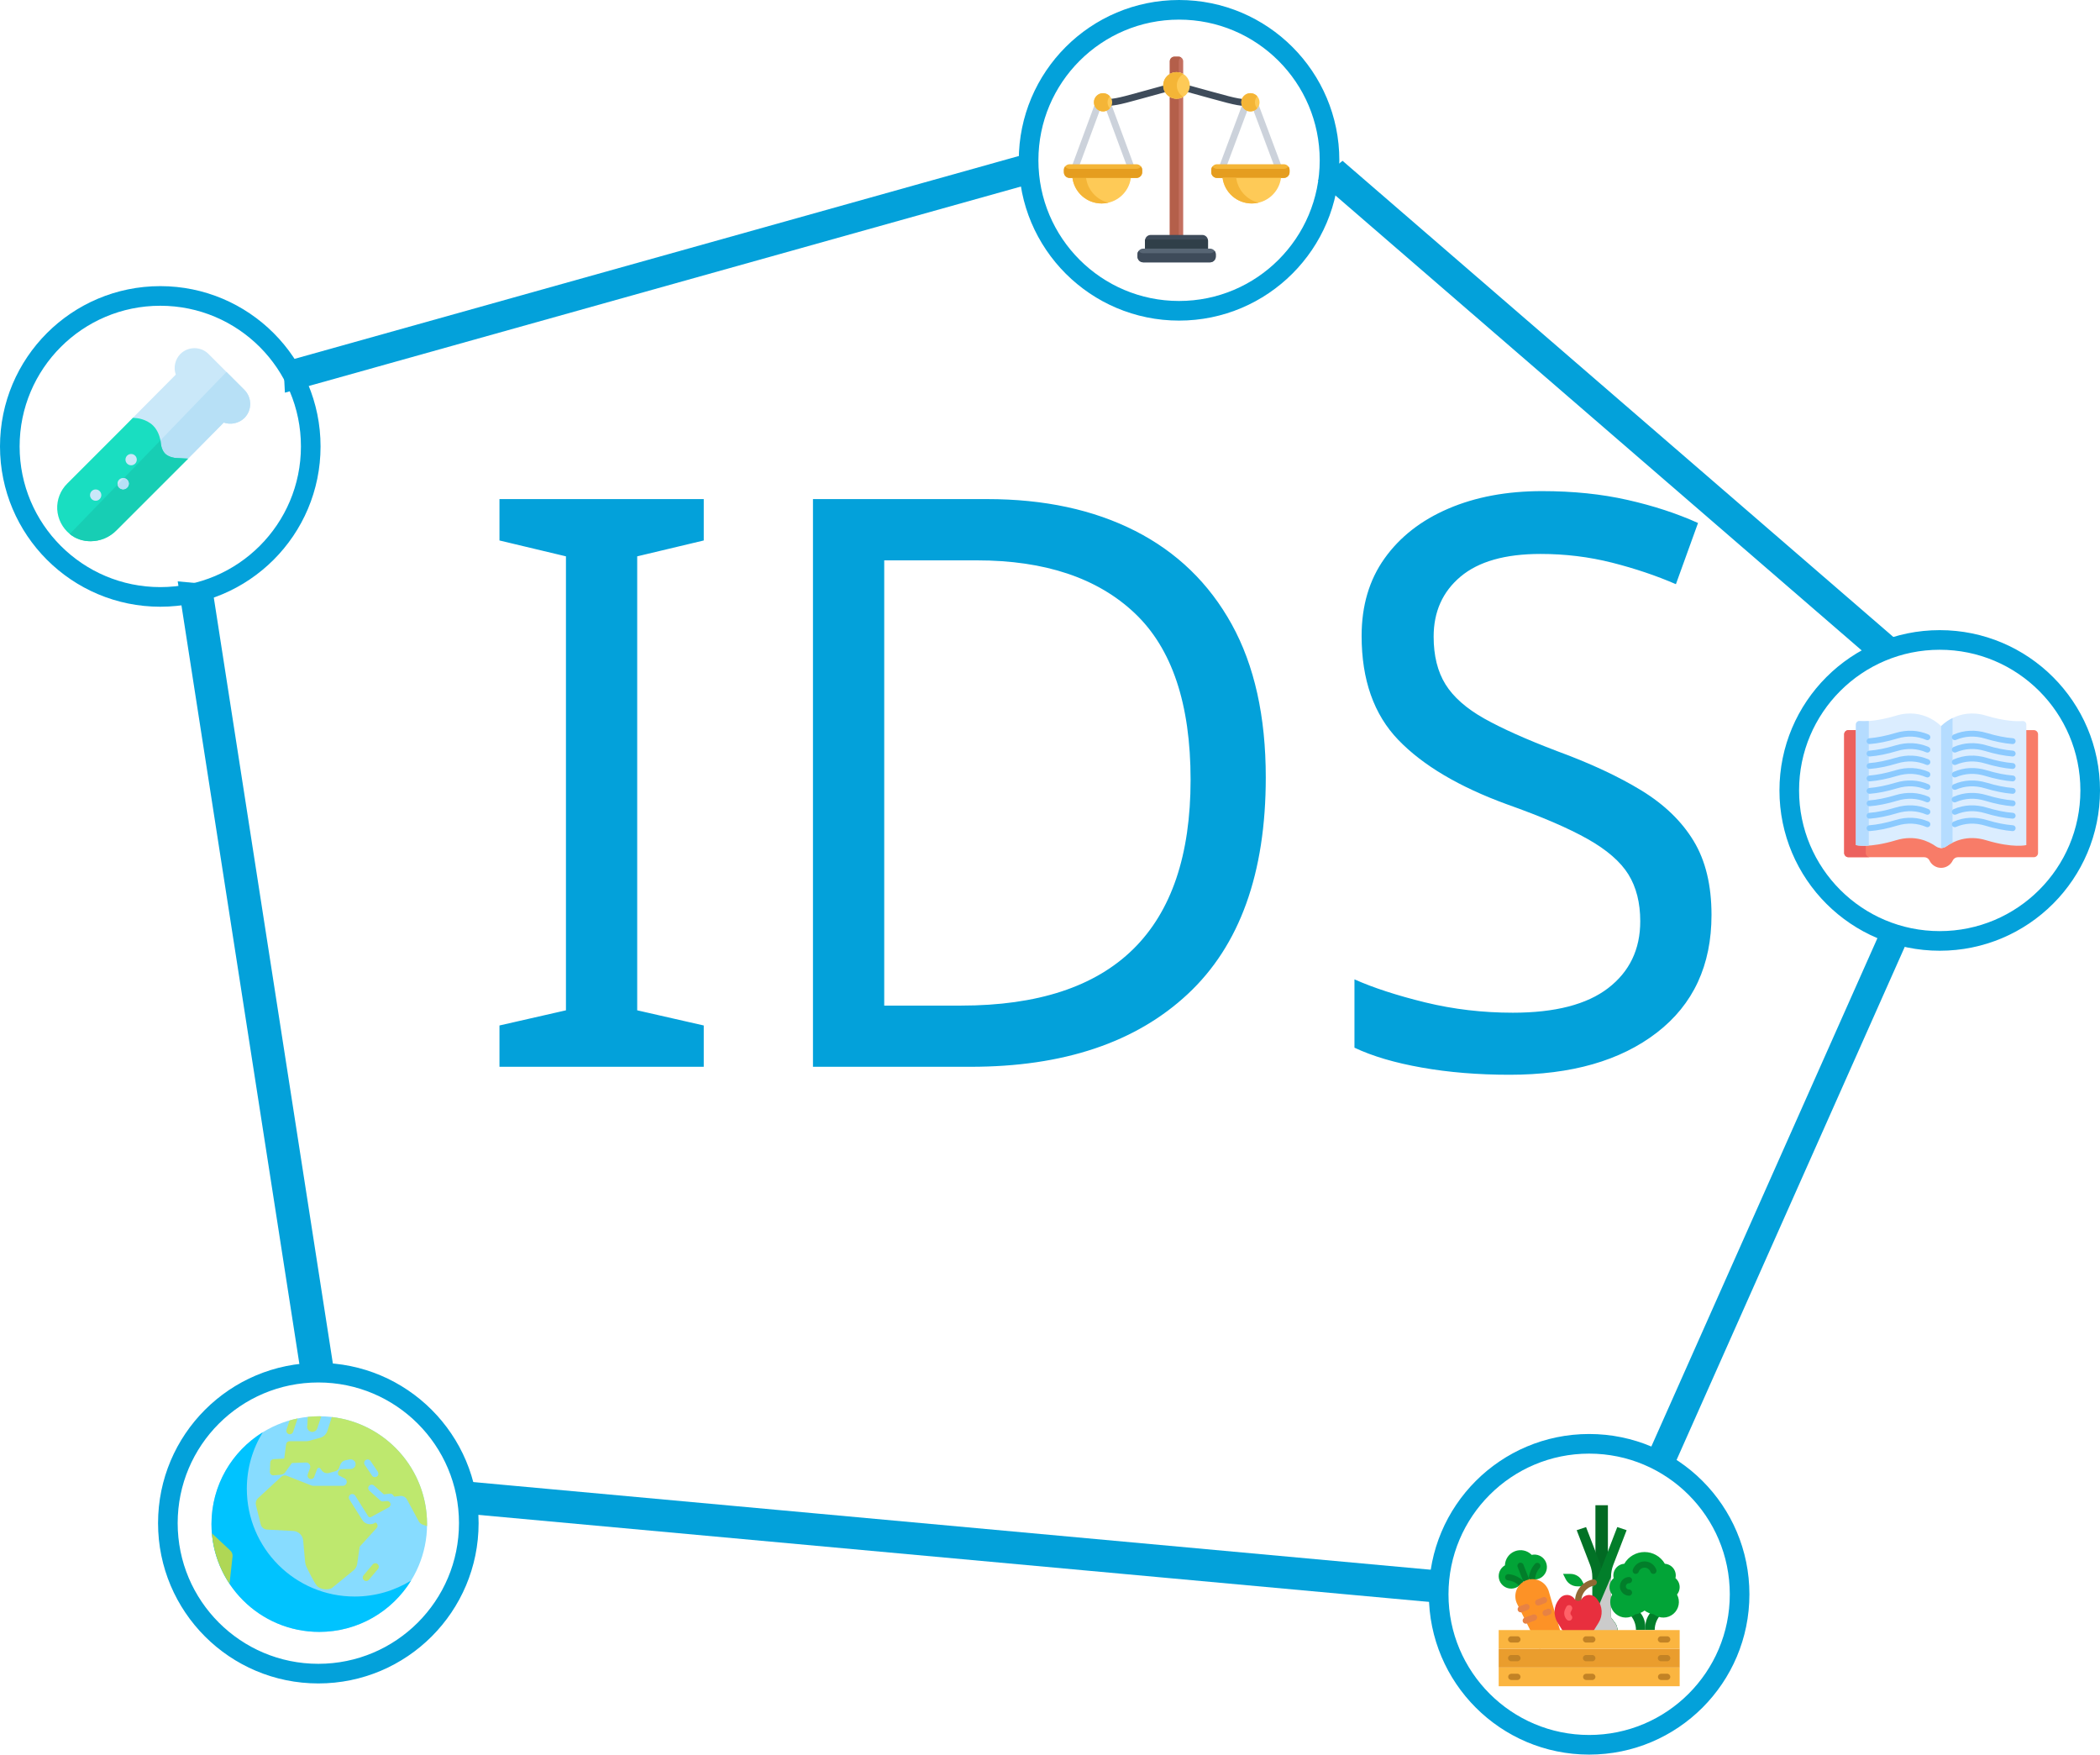
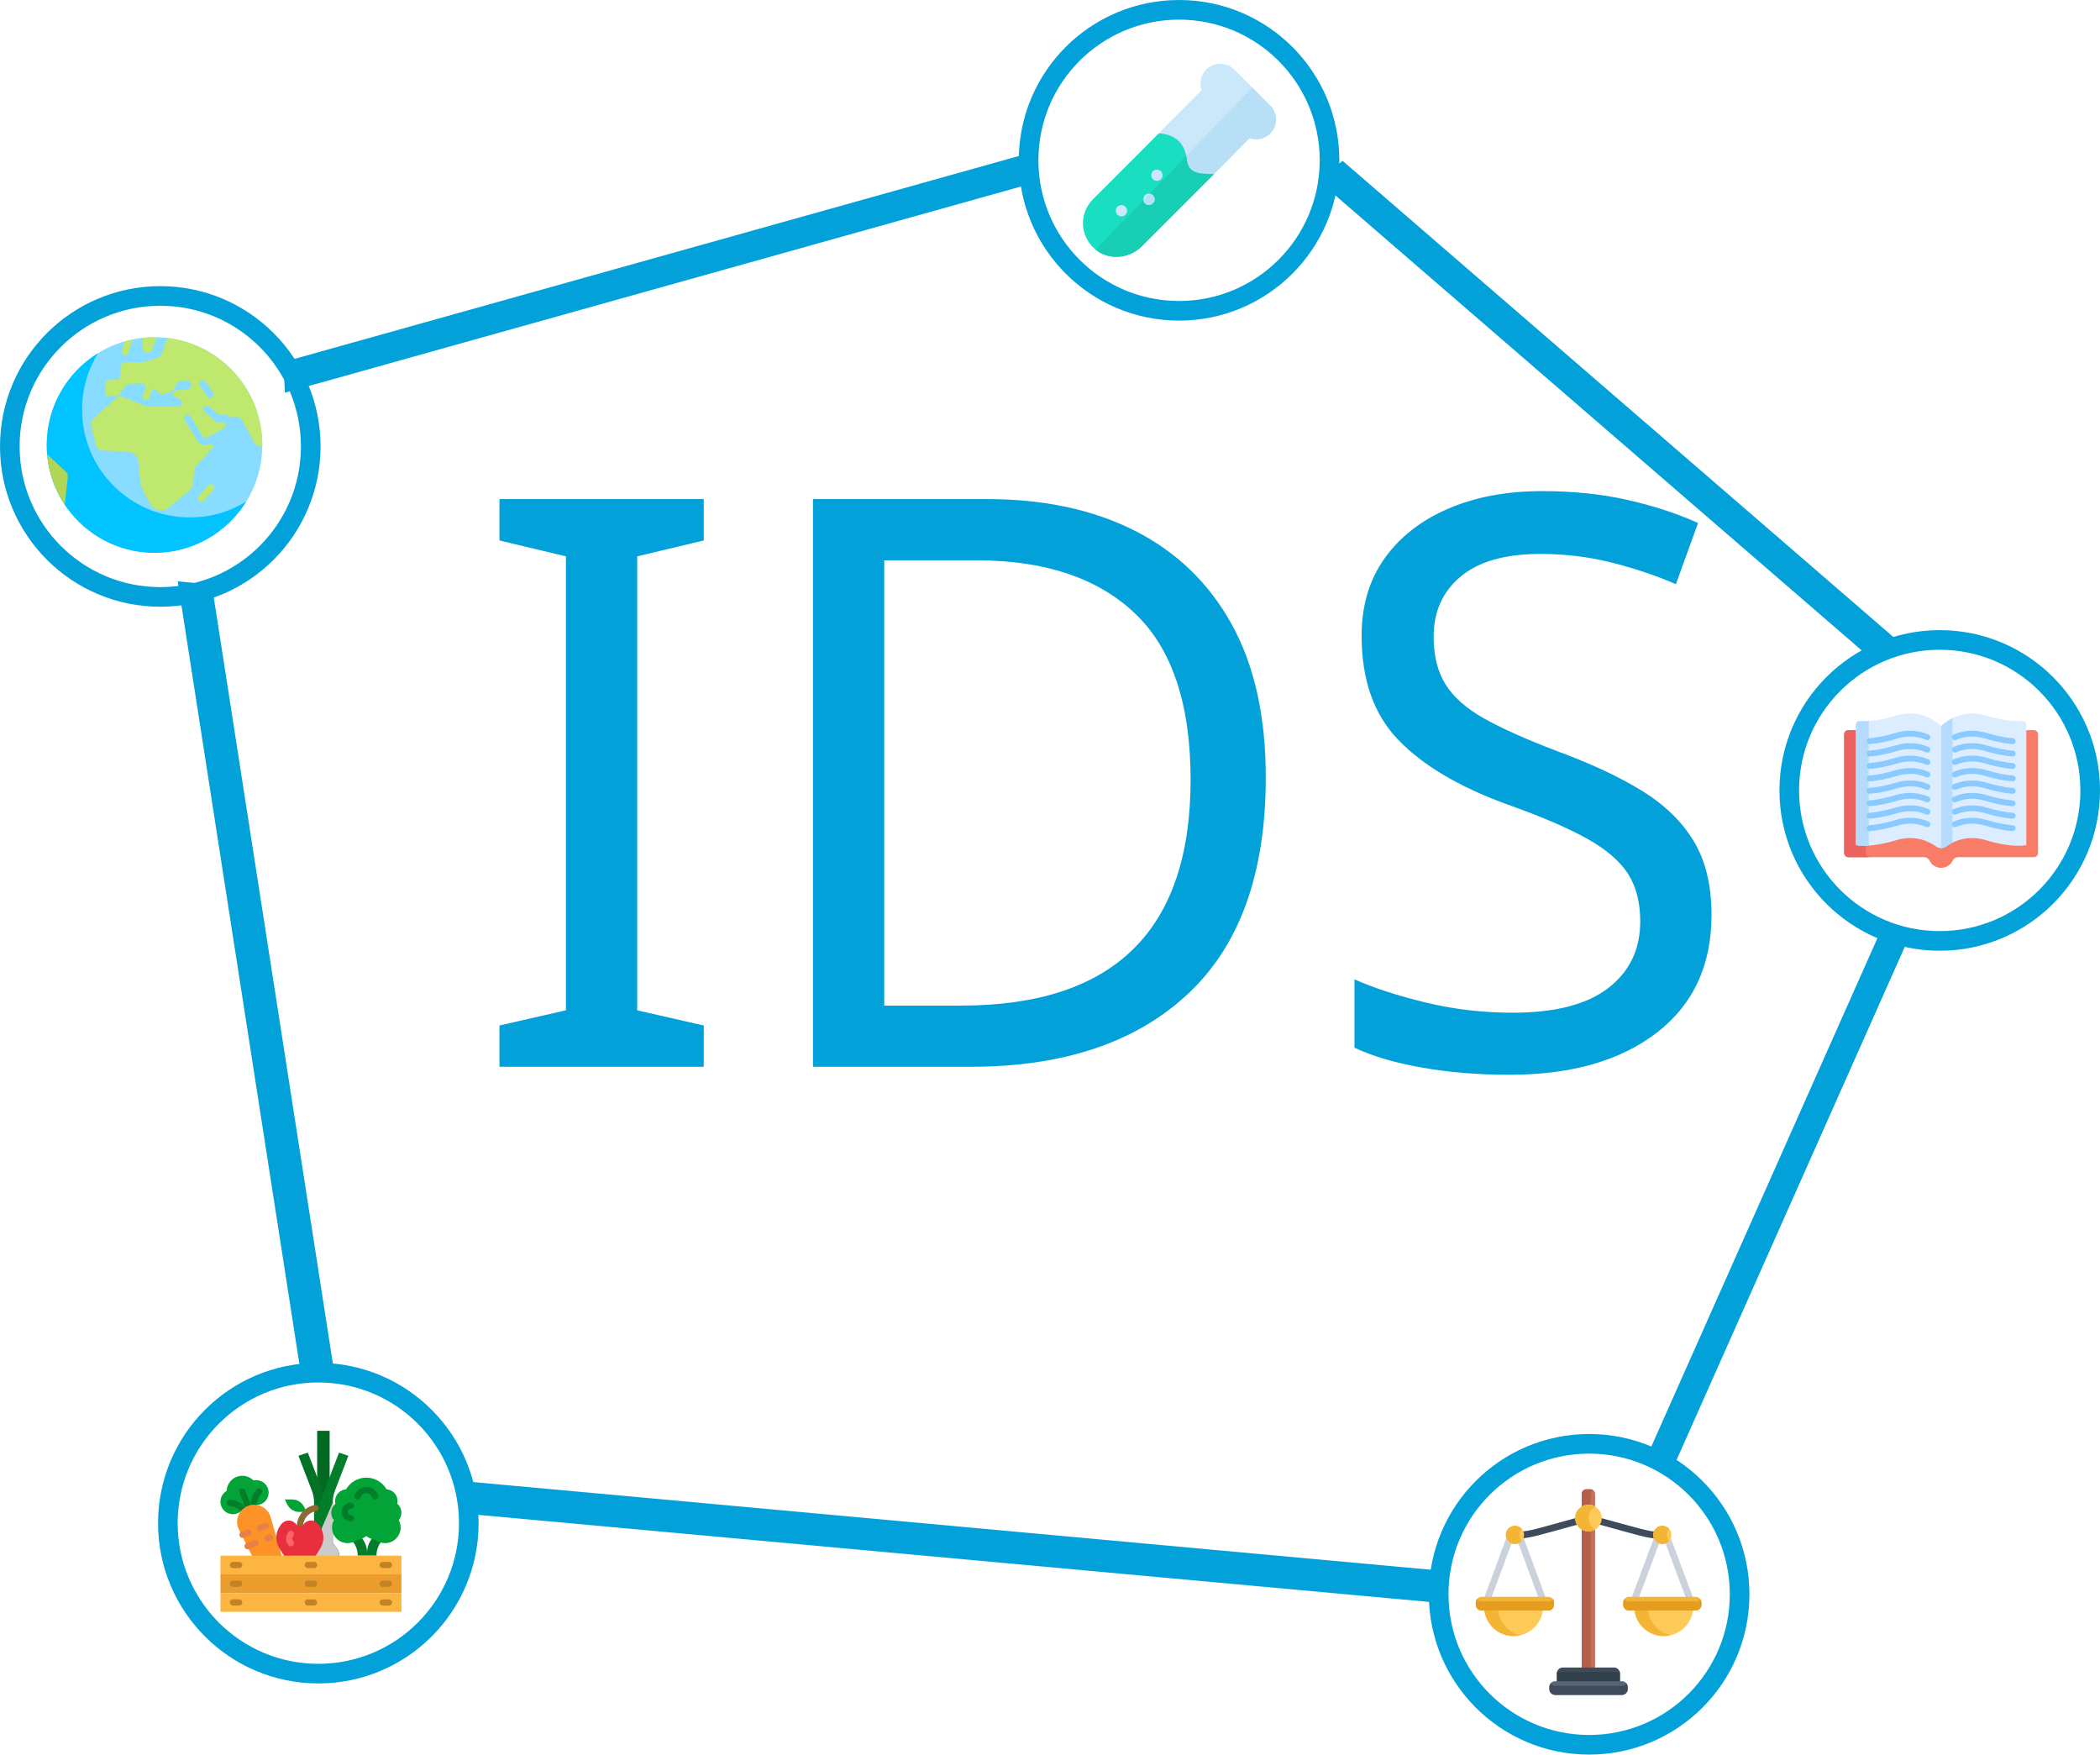
<svg xmlns="http://www.w3.org/2000/svg" width="466.43" height="389.659">
  <text style="line-height:1.25;-inkscape-font-specification:'TheSans B6 SemiBold, '" x="104.121" y="236.417" transform="scale(.99792 1.00209)" font-weight="400" font-size="176.202" font-family="TheSans B6 SemiBold" letter-spacing="0" word-spacing="0" fill="#03a1da" stroke-width="4.405">
    <tspan x="104.121" y="236.417" style="-inkscape-font-specification:'TheSans B6 SemiBold, '">IDS</tspan>
  </text>
-   <g transform="translate(236.3 10.36) scale(.0979)">
+   <g transform="translate(327.79 328.507) scale(.0979)">
    <path d="M151.977 297.818c-4.385 32.7-32.377 57.924-66.278 57.924s-61.892-25.224-66.278-57.924z" fill="#feca57" />
    <path d="M148.13 284.974L90.424 128.943a7.726 7.726 0 014.567-9.927 7.725 7.725 0 019.927 4.567l57.706 156.031a7.726 7.726 0 11-14.494 5.36zm-128.564 4.567a7.727 7.727 0 01-4.567-9.927l57.706-156.031a7.724 7.724 0 019.927-4.567 7.727 7.727 0 014.567 9.927L29.493 284.974a7.727 7.727 0 01-9.927 4.567zm334.35-.01a7.727 7.727 0 01-4.53-9.944l57.706-154.278a7.726 7.726 0 1114.474 5.414L363.86 285.001a7.728 7.728 0 01-9.944 4.53zm128.601-4.53l-57.706-154.278a7.727 7.727 0 1114.474-5.414l57.706 154.278a7.727 7.727 0 11-14.474 5.414z" fill="#ccd2db" />
    <path d="M101.321 134.48a7.728 7.728 0 01-.713-15.421c25.676-2.411 32.516-5.334 134.295-33.25a7.728 7.728 0 014.088 14.904c-102.314 28.063-109.932 31.197-136.938 33.733-.246.023-.49.034-.732.034zm311.253.54c-.242 0-.485-.011-.731-.034-28.034-2.633-35.536-5.772-142.381-35.077a7.728 7.728 0 014.088-14.904c106.996 29.346 113.421 32.123 139.738 34.594a7.727 7.727 0 01-.714 15.421z" fill="#3e4b5a" />
    <path d="M255.49 57.83a30.026 30.026 0 0115.163 4.091V33.249c0-5.782-4.687-10.47-10.47-10.47h-9.387c-5.782 0-10.47 4.688-10.47 10.47v28.672a30.015 30.015 0 0115.164-4.091zm15.163 372.385V114.078a30.016 30.016 0 01-15.163 4.091 30.026 30.026 0 01-15.163-4.091v316.137z" fill="#c46f5f" />
    <path d="M260.738 33.249c0-3.757 1.985-7.042 4.958-8.889a10.404 10.404 0 00-5.512-1.581h-9.387c-5.782 0-10.47 4.688-10.47 10.47v28.672a30.006 30.006 0 0115.163-4.091c1.792 0 3.542.173 5.248.473zm-5.248 84.921a30.016 30.016 0 01-15.163-4.091v316.137h20.411v-312.52a30.153 30.153 0 01-5.248.474z" fill="#b45f4a" />
    <path d="M347.374 266.77h151.63c7.148 0 12.997 5.848 12.997 12.997v5.055c0 7.148-5.849 12.997-12.997 12.997h-151.63c-7.148 0-12.997-5.848-12.997-12.997v-5.055c0-7.149 5.849-12.997 12.997-12.997z" fill="#f4b537" />
    <path d="M499.003 277.213H347.374c-4.235 0-8.002-2.062-10.379-5.222-1.635 2.174-2.618 4.862-2.618 7.775v5.055c0 7.148 5.848 12.997 12.997 12.997h151.629c7.148 0 12.997-5.848 12.997-12.997v-5.055c0-2.913-.983-5.602-2.618-7.775-2.377 3.16-6.143 5.222-10.379 5.222z" fill="#e59d1f" />
    <path d="M492.579 297.818c-4.385 32.7-32.377 57.924-66.278 57.924s-61.892-25.224-66.278-57.924z" fill="#feca57" />
    <path d="M50.329 297.818H19.421c4.386 32.7 32.377 57.924 66.278 57.924 5.32 0 10.493-.622 15.454-1.796-26.65-6.306-47.127-28.559-50.824-56.128zm340.602 0h-30.907c4.386 32.7 32.377 57.924 66.278 57.924 5.32 0 10.493-.622 15.454-1.796-26.651-6.306-47.127-28.559-50.825-56.128z" fill="#f4b537" />
    <circle r="20.712" cy="126.263" cx="88.812" fill="#feca57" />
    <circle r="20.712" cy="126.263" cx="423.189" fill="#feca57" />
    <path d="M313.976 427.125H197.005c-7.148 0-12.997 5.848-12.997 12.997v21.142h142.965v-21.142c0-7.149-5.849-12.997-12.997-12.997z" fill="#3e4b5a" />
    <path d="M184.264 437.568c-.167.827-.257 1.68-.257 2.553v21.142h142.965v-21.142c0-.874-.09-1.727-.257-2.553z" fill="#303f49" />
    <path d="M331.581 458.173h-151.63c-7.148 0-12.997 5.848-12.997 12.997v5.055c0 7.148 5.849 12.997 12.997 12.997h151.63c7.148 0 12.997-5.848 12.997-12.997v-5.055c0-7.149-5.849-12.997-12.997-12.997z" fill="#576574" />
    <path d="M331.581 468.616h-151.63c-4.235 0-8.002-2.062-10.378-5.222-1.635 2.174-2.618 4.862-2.618 7.775v5.055c0 7.148 5.849 12.997 12.997 12.997h151.63c7.148 0 12.997-5.848 12.997-12.997v-5.055c0-2.913-.983-5.602-2.618-7.775-2.378 3.16-6.145 5.222-10.38 5.222z" fill="#3e4b5a" />
    <circle r="30.17" cy="87.999" cx="255.49" fill="#feca57" />
    <path d="M99.007 126.263c0-5.287 1.998-10.096 5.258-13.756-3.794-4.258-9.302-6.956-15.454-6.956-11.439 0-20.712 9.273-20.712 20.712s9.273 20.712 20.712 20.712c6.152 0 11.66-2.697 15.454-6.956-3.26-3.66-5.258-8.469-5.258-13.756zm334.378 0c0-5.287 1.998-10.096 5.258-13.756-3.793-4.258-9.302-6.956-15.454-6.956-11.439 0-20.712 9.273-20.712 20.712s9.273 20.712 20.712 20.712c6.152 0 11.66-2.697 15.454-6.956-3.261-3.66-5.258-8.469-5.258-13.756zM256.228 87.999c0-11.013 5.904-20.644 14.716-25.912a30.02 30.02 0 00-15.454-4.258c-16.662 0-30.17 13.508-30.17 30.17 0 16.662 13.508 30.17 30.17 30.17a30.025 30.025 0 0015.454-4.258c-8.813-5.267-14.716-14.899-14.716-25.912zM12.997 266.77h151.63c7.148 0 12.997 5.848 12.997 12.997v5.055c0 7.148-5.849 12.997-12.997 12.997H12.997C5.848 297.818 0 291.969 0 284.821v-5.055c0-7.148 5.848-12.996 12.997-12.996z" fill="#f4b537" />
    <path d="M164.626 277.213H12.997c-4.235 0-8.002-2.062-10.379-5.222C.983 274.165 0 276.853 0 279.766v5.055c0 7.148 5.848 12.997 12.997 12.997h151.629c7.148 0 12.997-5.848 12.997-12.997v-5.055c0-2.913-.983-5.602-2.618-7.775-2.377 3.16-6.144 5.222-10.379 5.222z" fill="#e59d1f" />
  </g>
-   <g transform="translate(46.972 314.526) scale(.09352)">
+   <g transform="translate(10.377 74.883) scale(.09352)">
    <circle r="256" cy="256" cx="256" fill="#87dcff" />
    <path d="M285.809 1.783L275.24 34.711a24.774 24.774 0 01-17.038 16.321l-26.512 7.269a24.783 24.783 0 01-6.551.882h-39.672a8.257 8.257 0 00-8.185 7.166l-4.55 34.124-25.34 1.327a8.258 8.258 0 00-7.82 7.918l-.877 22.023c-.198 4.959 3.992 8.971 8.937 8.559l16.882-1.407a14.863 14.863 0 0010.842-6.149l15.613-21.776 33.393-1.193c7.142-.255 12.188 6.931 9.595 13.591-5.819 14.943-5.827 16.223-5.827 17.537a8.253 8.253 0 008.258 8.258 8.26 8.26 0 008.137-6.855c.564-1.903 3.086-8.501 6.388-16.877 1.379-3.498 6.13-4.013 8.202-.875l2.135 3.231a16.515 16.515 0 0018.196 6.81l14.746-4.092a13.364 13.364 0 008.933-8.165l2.828-7.504a16.516 16.516 0 0112.116-10.35l9.53-1.967c6.485-1.338 13.361 2.583 14.49 9.108 1.153 6.666-3.531 12.722-10.038 13.468l-22.979.617a8.776 8.776 0 00-8.538 8.565l-.052 2.2a4.598 4.598 0 002.507 4.205l13.214 6.742c5.03 2.566 6.669 8.962 3.494 13.632a9.38 9.38 0 01-7.758 4.106h-69.693a14.53 14.53 0 01-5.329-1.012l-58.482-23.038a12.116 12.116 0 00-12.665 2.375l-55.386 51.19a16.518 16.518 0 00-4.827 16.077l11.261 45.747a16.517 16.517 0 0015.151 12.545l62.398 3.355c12.277.66 22.212 10.224 23.34 22.466l4.733 51.387a32.258 32.258 0 003.036 11.033c5.258 10.969 17.517 35.902 24.332 44.521 8.774 11.097 30.391 11.537 37.677 4.903l50.734-41.515a24.777 24.777 0 007.837-14.745L352 309.677l40.287-44.398c3.924-4.326 2.162-10.959-2.832-13.102l-.722.484a21.853 21.853 0 01-10.226 3.613c-.645.056-1.29.089-1.935.089-7.468 0-14.395-3.79-18.419-10.194l-30.758-48.839a8.273 8.273 0 012.589-11.395c3.887-2.411 8.96-1.258 11.395 2.589l30.758 48.847c1.056 1.694 2.927 2.613 4.927 2.452a5.424 5.424 0 002.484-.879l41.575-22.784c4.333-2.375 5.481-8.081 2.402-11.946a7.967 7.967 0 00-7.139-2.951l-8.733 1.004a8.266 8.266 0 01-6.455-2.051l-26.15-23.392c-3.395-3.04-3.685-8.258-.645-11.661 3.032-3.403 8.25-3.685 11.661-.645l23.387 20.919 14.21-1.637c2.944-.363 5.863.927 7.613 3.331l2.734 3.742 13.85-1.662a16.516 16.516 0 0116.496 8.542l27.968 51.713a16.51 16.51 0 009.494 7.873l10.061 3.534c.03-1.626.123-3.238.123-4.871 0-131.297-98.86-239.443-226.191-254.219zM392.75 143.097a8.185 8.185 0 01-4.613 1.419 8.231 8.231 0 01-6.847-3.637l-17.202-25.46a8.245 8.245 0 012.218-11.46c3.766-2.565 8.919-1.556 11.46 2.218l17.202 25.46a8.246 8.246 0 01-2.218 11.46z" fill="#bee86e" />
    <path d="M339.957 428.043c-141.385 0-256-114.615-256-256 0-49.18 13.896-95.102 37.935-134.107C48.766 83.005 0 163.795 0 256c0 141.385 114.615 256 256 256 92.205 0 172.996-48.766 218.065-121.893-39.006 24.04-84.927 37.936-134.108 37.936z" fill="#00c3ff" />
    <path d="M367.476 391.226a8.258 8.258 0 01-6.314-13.572l21.677-25.806a8.259 8.259 0 1112.645 10.629l-21.677 25.806a8.244 8.244 0 01-6.331 2.943zM185.573 9.891l-7.347 21.892c-1.452 4.323.879 9.008 5.202 10.46a8.265 8.265 0 0010.46-5.202l10.696-31.87c-6.438 1.311-12.759 2.934-19.011 4.72z" fill="#bee86e" />
    <path d="M42.874 397.811l7.145-64.914a16.513 16.513 0 00-4.947-13.725L1.001 277.96c3.748 44.083 18.625 84.982 41.873 119.851z" fill="#afd755" />
    <path d="M256 0c-9.261 0-18.399.519-27.406 1.478l-.86 19.377c-2.161 6.492 1.339 13.508 7.831 15.669 1.298.435 2.621.637 3.919.637 5.185 0 10.024-3.282 11.75-8.468L260.758.12C259.169.091 257.596 0 256 0z" fill="#bee86e" />
  </g>
  <path d="M451.732 162.142h-1.927v25.274s-2.59.754-8.711-1.09c-4.127-1.244-7.214.257-8.787 1.366-.335.236-.733.627-1.142.627h-.052c-.409 0-.807-.39-1.141-.627-1.574-1.11-4.66-2.61-8.788-1.366-6.12 1.844-8.71 1.09-8.71 1.09v-25.274h-1.928a.937.937 0 00-.937.937v26.351c0 .518.42.937.937.937h16.837c.496 0 .958.278 1.17.727a2.859 2.859 0 005.172 0 1.29 1.29 0 011.17-.727h16.837c.517 0 .937-.42.937-.937v-26.35a.937.937 0 00-.937-.938z" fill="#f87c68" />
  <path d="M414.403 189.43v-1.864c-1.322.027-1.93-.15-1.93-.15v-25.274h-1.927a.937.937 0 00-.937.937v26.351c0 .518.42.937.937.937h4.794a.937.937 0 01-.937-.937z" fill="#ec625e" />
  <path d="M449.228 160.125c-1.249.1-3.914.064-8.134-1.208-6.12-1.844-9.955 2.348-9.955 2.348l-.668.877v25.246l.668.896v.035h.026c.41 0 .807-.13 1.141-.367 1.574-1.11 4.66-2.61 8.788-1.366 6.12 1.845 8.97 1.09 8.97 1.09v-26.777a.776.776 0 00-.836-.774z" fill="#dbedff" />
  <path d="M433.681 159.467c-1.635.806-2.542 1.798-2.542 1.798l-.668.877v25.246l.668.896v.035h.026c.41 0 .807-.13 1.141-.367a10.3 10.3 0 011.375-.815z" fill="#b5dcff" />
  <path d="M447.043 165.242c-.017 0-.034 0-.05-.002-1.822-.14-3.87-.55-6.087-1.218-2.256-.68-4.438-.577-6.488.303a.65.65 0 01-.513-1.194c2.338-1.005 4.82-1.123 7.376-.353 2.128.641 4.083 1.034 5.81 1.166a.65.65 0 01-.048 1.298zm0 2.762c-.017 0-.034 0-.05-.002-1.821-.14-3.869-.55-6.087-1.218-2.256-.68-4.438-.578-6.488.303a.65.65 0 01-.513-1.194c2.338-1.005 4.82-1.124 7.376-.353 2.128.641 4.083 1.034 5.81 1.166a.65.65 0 01-.048 1.298zm0 13.808c-.017 0-.034 0-.05-.002-1.822-.14-3.87-.55-6.087-1.218-2.256-.68-4.438-.577-6.488.303a.65.65 0 01-.513-1.194c2.338-1.004 4.82-1.123 7.376-.353 2.128.641 4.083 1.034 5.81 1.166a.65.65 0 01-.048 1.298zm0 2.762c-.017 0-.034 0-.05-.002-1.822-.14-3.87-.55-6.087-1.218-2.256-.68-4.438-.578-6.488.303a.65.65 0 01-.513-1.194c2.338-1.005 4.82-1.123 7.376-.353 2.128.641 4.083 1.034 5.81 1.166a.65.65 0 01-.048 1.298zm0-13.809c-.017 0-.034 0-.05-.002-1.822-.14-3.87-.55-6.087-1.217-2.256-.68-4.438-.578-6.488.303a.65.65 0 01-.513-1.194c2.338-1.005 4.82-1.124 7.376-.354 2.128.642 4.083 1.034 5.81 1.167a.65.65 0 01-.048 1.297zm0 5.524c-.017 0-.034 0-.05-.002-1.821-.14-3.869-.55-6.087-1.218-2.256-.68-4.438-.578-6.488.303a.65.65 0 01-.513-1.194c2.338-1.005 4.82-1.124 7.376-.353 2.129.641 4.083 1.034 5.81 1.166a.65.65 0 01-.048 1.298zm0-2.762c-.017 0-.034 0-.05-.002-1.822-.14-3.87-.55-6.087-1.218-2.256-.68-4.438-.578-6.488.303a.65.65 0 01-.513-1.194c2.338-1.004 4.82-1.123 7.376-.353 2.128.641 4.083 1.034 5.81 1.166a.65.65 0 01-.048 1.298zm0 5.523l-.05-.001c-1.822-.14-3.87-.55-6.087-1.218-2.256-.68-4.438-.578-6.488.303a.65.65 0 11-.513-1.194c2.338-1.005 4.82-1.124 7.376-.354 2.128.642 4.083 1.034 5.81 1.167a.65.65 0 01-.048 1.297z" fill="#8bcaff" />
  <path d="M413.05 160.125c1.249.1 3.915.064 8.134-1.208 6.12-1.844 9.955 2.348 9.955 2.348v27.054h-.026c-.409 0-.807-.13-1.141-.367-1.574-1.11-4.66-2.61-8.788-1.366-6.12 1.844-8.97 1.09-8.97 1.09v-26.777c0-.453.385-.81.837-.774z" fill="#dbedff" />
  <path d="M415.073 160.121c-.88.06-1.552.042-2.022.004a.776.776 0 00-.838.774v26.777s.929.245 2.86.114z" fill="#b5dcff" />
  <path d="M415.235 165.242a.65.65 0 01-.049-1.298c1.728-.132 3.683-.525 5.811-1.166 2.557-.77 5.038-.652 7.376.353a.65.65 0 01-.513 1.194c-2.05-.88-4.232-.982-6.488-.303-2.218.669-4.265 1.078-6.086 1.218a.596.596 0 01-.05.002zm0 2.762a.65.65 0 01-.048-1.298c1.727-.132 3.682-.525 5.81-1.166 2.557-.77 5.038-.652 7.376.353a.65.65 0 01-.513 1.194c-2.05-.881-4.232-.983-6.488-.303-2.218.668-4.266 1.078-6.086 1.218a.598.598 0 01-.05.002zm0 13.808a.65.65 0 01-.049-1.298c1.728-.132 3.683-.525 5.81-1.166 2.557-.77 5.039-.652 7.377.353a.65.65 0 01-.513 1.194c-2.05-.88-4.232-.983-6.488-.303-2.218.669-4.265 1.078-6.086 1.218a.593.593 0 01-.05.002zm0 2.762a.65.65 0 01-.049-1.298c1.728-.133 3.683-.525 5.811-1.166 2.557-.77 5.038-.652 7.376.353a.65.65 0 01-.513 1.194c-2.05-.88-4.232-.983-6.488-.303-2.218.668-4.265 1.078-6.086 1.218a.634.634 0 01-.05.002zm0-13.809a.65.65 0 01-.049-1.297c1.728-.133 3.683-.525 5.81-1.167 2.557-.77 5.039-.651 7.377.354a.65.65 0 01-.513 1.194c-2.05-.881-4.232-.983-6.488-.304-2.218.669-4.265 1.079-6.086 1.218a.593.593 0 01-.05.002zm0 5.524a.65.65 0 01-.048-1.298c1.727-.132 3.682-.525 5.81-1.166 2.557-.77 5.038-.652 7.376.353a.65.65 0 01-.513 1.194c-2.05-.881-4.232-.983-6.488-.303-2.218.668-4.266 1.078-6.086 1.218a.635.635 0 01-.05.002zm0-2.762a.65.65 0 01-.049-1.298c1.728-.132 3.683-.525 5.811-1.166 2.556-.77 5.038-.652 7.376.353a.65.65 0 01-.513 1.194c-2.05-.88-4.232-.982-6.488-.303-2.217.669-4.265 1.078-6.086 1.218a.6.6 0 01-.05.002zm0 5.523a.65.65 0 01-.048-1.297c1.727-.133 3.682-.525 5.81-1.167 2.556-.77 5.038-.651 7.376.354a.65.65 0 01-.513 1.194c-2.05-.881-4.232-.983-6.488-.303-2.218.668-4.265 1.078-6.086 1.217a.635.635 0 01-.05.002z" fill="#8bcaff" />
-   <path d="M54.29 92.82c-1.18 1.18-3.039 1.582-4.596 1.03l-7.922 8.005-6.883.653c-.754-.754-1.18-1.683-1.407-2.437v-.05c-.477-1.557-.075-2.562-1.256-3.718l-2.713-3.517 9.53-9.588a4.462 4.462 0 011.03-4.597c1.733-1.708 4.521-1.708 6.23 0l3.993 3.994 3.995 3.995c1.708 1.733 1.708 4.521 0 6.23z" fill="#cae8f9" />
-   <path d="M54.29 92.82c-1.18 1.18-3.039 1.582-4.596 1.03l-7.922 8.005-6.883.653c-.754-.754-1.18-1.683-1.407-2.437v-.05l16.814-17.426 3.995 3.995c1.708 1.733 1.708 4.521 0 6.23z" fill="#b7e0f6" />
-   <path d="M41.772 101.855L25.82 117.807a8.051 8.051 0 01-5.702 2.386c-1.683 0-3.316-.527-4.623-1.607a7.647 7.647 0 01-2.788-5.477 7.548 7.548 0 012.21-5.702l12.235-12.234 2.36-2.387.579.05c.226 0 2.386.176 3.918 1.684 1.08 1.08 1.458 2.461 1.633 3.265.05.352.076.578.076.654 0 .025.1 1.431.954 2.31.855.83 2.286.955 2.286.955z" fill="#19dec1" />
-   <path d="M41.772 101.855L25.82 117.807a8.051 8.051 0 01-5.702 2.386c-1.683 0-3.316-.527-4.623-1.607l20.147-20.8c.05.351.076.577.076.653 0 .025.1 1.431.954 2.31.855.83 2.286.955 2.286.955z" fill="#17ceb4" />
-   <g fill="#cae8f9" transform="translate(12.699 77.32) scale(.08374)">
+   <path d="M282.129 29.662c-1.18 1.181-3.04 1.583-4.597 1.03l-7.922 8.006-6.883.653c-.754-.754-1.18-1.683-1.407-2.437v-.05c-.477-1.558-.075-2.562-1.256-3.718l-2.713-3.517 9.53-9.588a4.462 4.462 0 011.03-4.597c1.733-1.708 4.521-1.708 6.23 0l3.994 3.994 3.994 3.995c1.708 1.733 1.708 4.521 0 6.23z" fill="#cae8f9" />
+   <path d="M282.129 29.662c-1.18 1.181-3.04 1.583-4.597 1.03l-7.922 8.006-6.883.653c-.754-.754-1.18-1.683-1.407-2.437v-.05l16.815-17.426 3.994 3.995c1.708 1.733 1.708 4.521 0 6.23z" fill="#b7e0f6" />
+   <path d="M269.61 38.698L253.658 54.65a8.051 8.051 0 01-5.702 2.386c-1.683 0-3.316-.527-4.622-1.608a7.647 7.647 0 01-2.789-5.476 7.548 7.548 0 012.21-5.703l12.235-12.233 2.361-2.387.578.05c.226 0 2.386.176 3.919 1.683 1.08 1.08 1.457 2.462 1.633 3.266.05.352.075.578.075.653 0 .025.1 1.432.954 2.311.855.83 2.287.955 2.287.955z" fill="#19dec1" />
+   <path d="M269.61 38.698L253.658 54.65a8.051 8.051 0 01-5.702 2.386c-1.683 0-3.316-.527-4.622-1.608l20.147-20.8c.05.352.075.578.075.653 0 .026.1 1.432.954 2.311.855.83 2.287.955 2.287.955z" fill="#17ceb4" />
+   <g fill="#cae8f9" transform="translate(240.537 14.163) scale(.08374)">
    <circle r="15" cy="295.62" cx="196.17" />
    <circle r="15" cy="389.69" cx="102.1" />
    <path d="M185.5 369.8c-5.7 6-15.3 6-21.301 0-2.098-2.1-3.6-5.099-3.6-8.099-1.199-4.501.3-9.6 3.6-12.9 3.602-3.602 8.101-4.801 12.601-4.2 3.3.3 6.299 1.8 8.699 4.2 6.001 5.699 6.001 15.299.001 20.999z" />
  </g>
-   <path d="M28.232 108.286c-.478.502-1.281.502-1.784 0a.996.996 0 01-.301-.678l1.356-1.432c.277.025.528.15.729.352a1.214 1.214 0 010 1.758z" fill="#b7e0f6" />
+   <path d="M256.07 45.129c-.477.502-1.281.502-1.784 0a.996.996 0 01-.301-.678l1.356-1.432c.277.025.528.15.729.351a1.214 1.214 0 010 1.759z" fill="#b7e0f6" />
  <circle cx="70.704" cy="338.258" r="33.42" fill="none" stroke="#03a1da" stroke-width="4.358" />
  <circle cx="430.832" cy="175.539" r="33.42" fill="none" stroke="#03a1da" stroke-width="4.358" />
  <circle cx="35.599" cy="99.143" r="33.42" fill="none" stroke="#03a1da" stroke-width="4.358" />
  <circle cx="261.881" cy="35.599" r="33.42" fill="none" stroke="#03a1da" stroke-width="4.358" />
  <path transform="matrix(.99565 .09315 .15363 .98813 0 0)" fill="#03a1da" stroke="#03a1da" stroke-width="1.645" d="M20.596 129.618h5.95v176.169h-5.95z" />
  <path transform="matrix(-.00964 -.99995 .99584 .09116 0 0)" fill="#03a1da" stroke="#03a1da" stroke-width="1.744" d="M-326.13 100.618h5.445v216.235h-5.445z" />
  <circle cx="352.964" cy="354.06" r="33.42" fill="none" stroke="#03a1da" stroke-width="4.358" />
-   <path d="M340.205 345.305a3.467 3.467 0 00-5.945 2.32 2.772 2.772 0 103.914 3.538 3.47 3.47 0 001.548-.605 2.772 2.772 0 10.483-5.253z" fill="#02a437" />
-   <path d="M338.985 351.648a.693.693 0 01-.646-.441l-1.26-3.229a.693.693 0 011.292-.504l1.26 3.229a.693.693 0 01-.646.945z" fill="#027e2a" />
-   <path d="M340.277 351.144a.73.73 0 01-.064-.003.693.693 0 01-.627-.754 5.375 5.375 0 011.357-3.094.693.693 0 111.028.93 3.981 3.981 0 00-1.005 2.29.693.693 0 01-.69.63zm-2.584 1.008a.69.69 0 01-.464-.18 3.98 3.98 0 00-2.292-1.004.693.693 0 11.127-1.38 5.377 5.377 0 013.094 1.356.693.693 0 01-.465 1.208z" fill="#027e2a" />
-   <path d="M347.11 364.15l-5.165 2.016-4.978-9.979a3.798 3.798 0 012.018-5.232 3.797 3.797 0 015.028 2.483z" fill="#fd9226" />
-   <path d="M354.358 334.28h2.772v19.405h-2.772z" fill="#026a23" />
-   <path d="M355.667 348.309a5.979 5.979 0 00-.327-1.22l-3.06-7.958-2.08.693 2.969 7.719a7.445 7.445 0 01.496 2.674v2.46z" fill="#027226" />
-   <path d="M358.717 360.42a2.635 2.635 0 010 3.163l-.01.013a2.945 2.945 0 01-2.356 1.178h-1.213a2.945 2.945 0 01-2.356-1.178l-.01-.013a2.635 2.635 0 010-3.162l.893-1.191v-6.553l2.002-4.368.077-.168 3.466-9.01 2.079.693-2.97 7.719a7.445 7.445 0 00-.495 2.674v9.013z" fill="#027e2a" />
-   <path d="M358.717 363.583l-.01.013a2.934 2.934 0 01-1.116.904l-4.143-.26a2.918 2.918 0 01-.666-.644l-.01-.013a2.635 2.635 0 010-3.162l.061-.082.832-.416 4.159-9.706v9.013l.893 1.19a2.635 2.635 0 010 3.163z" fill="#027e2a" />
-   <path d="M337.772 358.073a.693.693 0 01-.252-1.34l1.292-.503a.693.693 0 01.504 1.291l-1.291.504a.693.693 0 01-.253.048zm3.874-1.513a.693.693 0 01-.252-1.338l1.291-.504a.693.693 0 11.504 1.291l-1.29.504a.693.693 0 01-.253.048zm-2.759 4.032a.693.693 0 01-.252-1.339l1.83-.693a.693.693 0 01.504 1.292l-1.83.693a.693.693 0 01-.252.047zm4.413-1.7a.693.693 0 01-.252-1.34l.645-.251a.693.693 0 01.504 1.291l-.645.252a.693.693 0 01-.252.048z" fill="#e78244" />
-   <path d="M347.168 349.527h1.645a2.945 2.945 0 012.634 1.629l.572 1.143h-1.645a2.945 2.945 0 01-2.634-1.628z" fill="#02a437" />
-   <path d="M350.515 356.284a.693.693 0 01-.693-.693 4.933 4.933 0 013.955-4.824l.067-.014a.693.693 0 01.272 1.36l-.068.013a3.543 3.543 0 00-2.84 3.465.693.693 0 01-.693.693z" fill="#8f6934" />
-   <path d="M358.717 363.583l-.01.013a2.934 2.934 0 01-1.116.904l-4.143-.26a2.918 2.918 0 01-.666-.644l-.01-.013a2.635 2.635 0 010-3.162l.061-.082.832-.416 4.159-9.706v9.013l.893 1.19a2.635 2.635 0 010 3.163z" fill="#cbcbcb" />
-   <path d="M348.033 354.205a2.047 2.047 0 011.703.911.936.936 0 001.557 0 2.047 2.047 0 011.703-.911 2.047 2.047 0 011.598.768l.163.204a4.505 4.505 0 01.303 5.201l-1.353 2.164a1.431 1.431 0 01-1.213.673 1.431 1.431 0 01-1.012-.42 1.367 1.367 0 00-1.934 0 1.432 1.432 0 01-1.012.42 1.431 1.431 0 01-1.214-.673l-1.352-2.164a4.505 4.505 0 01.302-5.201l.163-.204a2.047 2.047 0 011.598-.768z" fill="#e82f3e" />
-   <path d="M348.52 359.923a.691.691 0 01-.49-.203 2.05 2.05 0 01-.386-2.37l.255-.51a.693.693 0 011.24.62l-.255.51a.666.666 0 00.125.77.693.693 0 01-.49 1.183z" fill="#ff6268" />
-   <path d="M332.873 366.16h40.198v4.159h-40.198z" fill="#ea9d2d" />
-   <path d="M337.032 368.933h-1.386a.693.693 0 010-1.387h1.386a.693.693 0 010 1.387zm33.267 0h-1.387a.693.693 0 010-1.387h1.387a.693.693 0 010 1.387z" fill="#c38325" />
-   <path d="M332.873 370.319h40.198v4.158h-40.198z" fill="#fbb540" />
-   <path d="M337.032 373.09h-1.386a.693.693 0 010-1.385h1.386a.693.693 0 010 1.386zm16.633-4.157h-1.386a.693.693 0 010-1.387h1.386a.693.693 0 010 1.387zm0 4.157h-1.386a.693.693 0 010-1.385h1.386a.693.693 0 010 1.386zm16.634 0h-1.387a.693.693 0 010-1.385h1.387a.693.693 0 010 1.386z" fill="#c38325" />
-   <path d="M361.289 357.844l.609.609a5.02 5.02 0 011.47 3.549h2.08v-.693a5.02 5.02 0 00-1.471-3.55l-.609-.608z" fill="#027e2a" />
-   <path d="M369.606 357.844l-.61.609a5.02 5.02 0 00-1.47 3.549h-2.079v-.693a5.02 5.02 0 011.47-3.55l.61-.608z" fill="#027e2a" />
-   <path d="M373.07 352.472a2.594 2.594 0 00-.936-1.998 2.598 2.598 0 00-2.355-3.193 5.197 5.197 0 00-9.01 0 2.598 2.598 0 00-2.355 3.193 2.598 2.598 0 00-.349 3.644 3.465 3.465 0 005.177 4.381 4.309 4.309 0 002.032-.829 4.309 4.309 0 002.032.83 3.465 3.465 0 005.176-4.382 2.587 2.587 0 00.589-1.646z" fill="#02a437" />
-   <path d="M367.235 349.527a.693.693 0 01-.654-.462 1.387 1.387 0 00-2.614 0 .693.693 0 01-1.307-.462 2.773 2.773 0 015.228 0 .693.693 0 01-.653.924zm-5.426 4.851a2.08 2.08 0 010-4.158.693.693 0 010 1.386.693.693 0 000 1.386.693.693 0 010 1.386z" fill="#027e2a" />
-   <path d="M332.873 362.002h40.198v4.158h-40.198z" fill="#fbb540" />
-   <path d="M337.032 364.774h-1.386a.693.693 0 010-1.386h1.386a.693.693 0 010 1.386zm33.267 0h-1.387a.693.693 0 010-1.386h1.387a.693.693 0 010 1.386zm-16.634 0h-1.386a.693.693 0 010-1.386h1.386a.693.693 0 010 1.386z" fill="#c38325" />
+   <path d="M56.292 328.777a3.467 3.467 0 00-5.944 2.32 2.772 2.772 0 103.914 3.538 3.47 3.47 0 001.548-.604 2.772 2.772 0 10.482-5.254z" fill="#02a437" />
+   <path d="M55.073 335.12a.693.693 0 01-.646-.44l-1.26-3.229a.693.693 0 011.291-.504l1.26 3.228a.693.693 0 01-.645.946z" fill="#027e2a" />
+   <path d="M56.364 334.617a.73.73 0 01-.064-.003.693.693 0 01-.626-.754 5.375 5.375 0 011.357-3.094.693.693 0 111.028.93 3.981 3.981 0 00-1.005 2.29.693.693 0 01-.69.63zm-2.583 1.008a.69.69 0 01-.465-.18 3.98 3.98 0 00-2.291-1.004.693.693 0 11.127-1.38 5.377 5.377 0 013.094 1.356.693.693 0 01-.465 1.208z" fill="#027e2a" />
+   <path d="M63.198 347.623l-5.165 2.016-4.978-9.979a3.798 3.798 0 012.017-5.232 3.797 3.797 0 015.03 2.483z" fill="#fd9226" />
+   <path d="M70.446 317.752h2.772v19.406h-2.772z" fill="#026a23" />
+   <path d="M71.755 331.782a5.979 5.979 0 00-.328-1.22l-3.06-7.958-2.08.693 2.97 7.719a7.445 7.445 0 01.496 2.674v2.46z" fill="#027226" />
+   <path d="M74.804 343.894a2.635 2.635 0 010 3.162l-.01.013a2.945 2.945 0 01-2.356 1.178h-1.212a2.945 2.945 0 01-2.357-1.178l-.01-.013a2.635 2.635 0 010-3.162l.894-1.191v-6.553l2.002-4.368.077-.168 3.465-9.01 2.08.693-2.97 7.719a7.445 7.445 0 00-.496 2.674v9.013z" fill="#027e2a" />
+   <path d="M74.804 347.056l-.01.013a2.934 2.934 0 01-1.115.903l-4.144-.259a2.918 2.918 0 01-.666-.644l-.01-.013a2.635 2.635 0 010-3.162l.062-.083.832-.415 4.158-9.706v9.013l.893 1.19a2.635 2.635 0 010 3.163z" fill="#027e2a" />
+   <path d="M53.86 341.546a.693.693 0 01-.252-1.34l1.291-.503a.693.693 0 01.504 1.291l-1.29.504a.693.693 0 01-.253.048zm3.874-1.512a.693.693 0 01-.252-1.34l1.291-.503a.693.693 0 11.504 1.291l-1.29.504a.693.693 0 01-.253.048zm-2.76 4.031a.693.693 0 01-.252-1.339l1.83-.693a.693.693 0 01.505 1.292l-1.83.693a.693.693 0 01-.253.047zm4.413-1.7a.693.693 0 01-.252-1.34l.646-.251a.693.693 0 01.504 1.291l-.646.252a.693.693 0 01-.252.048z" fill="#e78244" />
+   <path d="M63.255 333H64.9a2.945 2.945 0 012.635 1.628l.572 1.144h-1.645a2.945 2.945 0 01-2.635-1.628z" fill="#02a437" />
+   <path d="M66.602 339.757a.693.693 0 01-.693-.693 4.933 4.933 0 013.955-4.824l.068-.014a.693.693 0 01.271 1.36l-.067.013a3.543 3.543 0 00-2.84 3.465.693.693 0 01-.694.693z" fill="#8f6934" />
+   <path d="M74.804 347.056l-.01.013a2.934 2.934 0 01-1.115.903l-4.144-.259a2.918 2.918 0 01-.666-.644l-.01-.013a2.635 2.635 0 010-3.162l.062-.083.832-.415 4.158-9.706v9.013l.893 1.19a2.635 2.635 0 010 3.163z" fill="#cbcbcb" />
+   <path d="M64.12 337.678a2.047 2.047 0 011.704.911.936.936 0 001.557 0 2.047 2.047 0 011.703-.911 2.047 2.047 0 011.598.768l.163.203a4.505 4.505 0 01.302 5.202l-1.352 2.164a1.431 1.431 0 01-1.214.673 1.431 1.431 0 01-1.012-.42 1.367 1.367 0 00-1.934 0 1.432 1.432 0 01-1.012.42 1.431 1.431 0 01-1.213-.673l-1.353-2.164a4.505 4.505 0 01.303-5.202l.162-.203a2.047 2.047 0 011.599-.768z" fill="#e82f3e" />
+   <path d="M64.607 343.396a.691.691 0 01-.49-.203 2.05 2.05 0 01-.385-2.37l.255-.51a.693.693 0 011.24.62l-.255.51a.666.666 0 00.125.77.693.693 0 01-.49 1.183z" fill="#ff6268" />
+   <path d="M48.961 349.633h40.197v4.159H48.961z" fill="#ea9d2d" />
+   <path d="M53.12 352.405h-1.387a.693.693 0 010-1.386h1.386a.693.693 0 010 1.386zm33.266 0H85a.693.693 0 010-1.386h1.386a.693.693 0 010 1.386z" fill="#c38325" />
+   <path d="M48.961 353.792h40.197v4.158H48.961z" fill="#fbb540" />
+   <path d="M53.12 356.564h-1.387a.693.693 0 010-1.386h1.386a.693.693 0 010 1.386zm16.633-4.159h-1.386a.693.693 0 010-1.386h1.386a.693.693 0 010 1.386zm0 4.159h-1.386a.693.693 0 010-1.386h1.386a.693.693 0 010 1.386zm16.633 0H85a.693.693 0 010-1.386h1.386a.693.693 0 010 1.386z" fill="#c38325" />
+   <path d="M77.376 341.316l.61.61a5.02 5.02 0 011.47 3.549h2.079v-.693a5.02 5.02 0 00-1.47-3.55l-.61-.609z" fill="#027e2a" />
+   <path d="M85.693 341.316l-.609.61a5.02 5.02 0 00-1.47 3.549h-2.08v-.693a5.02 5.02 0 011.471-3.55l.609-.609z" fill="#027e2a" />
+   <path d="M89.158 335.945a2.594 2.594 0 00-.936-1.998 2.598 2.598 0 00-2.356-3.193 5.197 5.197 0 00-9.008 0 2.598 2.598 0 00-2.356 3.193 2.598 2.598 0 00-.349 3.644 3.465 3.465 0 005.177 4.381 4.309 4.309 0 002.032-.829 4.309 4.309 0 002.031.83 3.465 3.465 0 005.177-4.382 2.587 2.587 0 00.588-1.646z" fill="#02a437" />
+   <path d="M83.322 333a.693.693 0 01-.653-.463 1.387 1.387 0 00-2.615 0 .693.693 0 01-1.307-.461 2.773 2.773 0 015.229 0 .693.693 0 01-.654.924zm-5.426 4.851a2.08 2.08 0 010-4.158.693.693 0 010 1.386.693.693 0 000 1.386.693.693 0 010 1.386z" fill="#027e2a" />
+   <path d="M48.961 345.475h40.197v4.158H48.961z" fill="#fbb540" />
+   <path d="M53.12 348.247h-1.387a.693.693 0 010-1.386h1.386a.693.693 0 010 1.386zm33.266 0H85a.693.693 0 010-1.386h1.386a.693.693 0 010 1.386zm-16.633 0h-1.386a.693.693 0 010-1.386h1.386a.693.693 0 010 1.386z" fill="#c38325" />
  <path transform="matrix(-.8942 -.44766 .4064 -.9137 0 0)" fill="#03a1da" stroke="#03a1da" stroke-width="1.286" d="M-471.859-125.471h5.053V1.191h-5.053z" />
  <path transform="matrix(.05292 .9986 -.96295 .26967 0 0)" fill="#03a1da" stroke="#03a1da" stroke-width="1.523" d="M97.481-230.397h5.295v169.61h-5.295z" />
  <path transform="matrix(-.78276 .62232 -.75654 -.65395 0 0)" fill="#03a1da" stroke="#03a1da" stroke-width="1.513" d="M-170.188-380.26h5.465v162.214h-5.465z" />
</svg>
